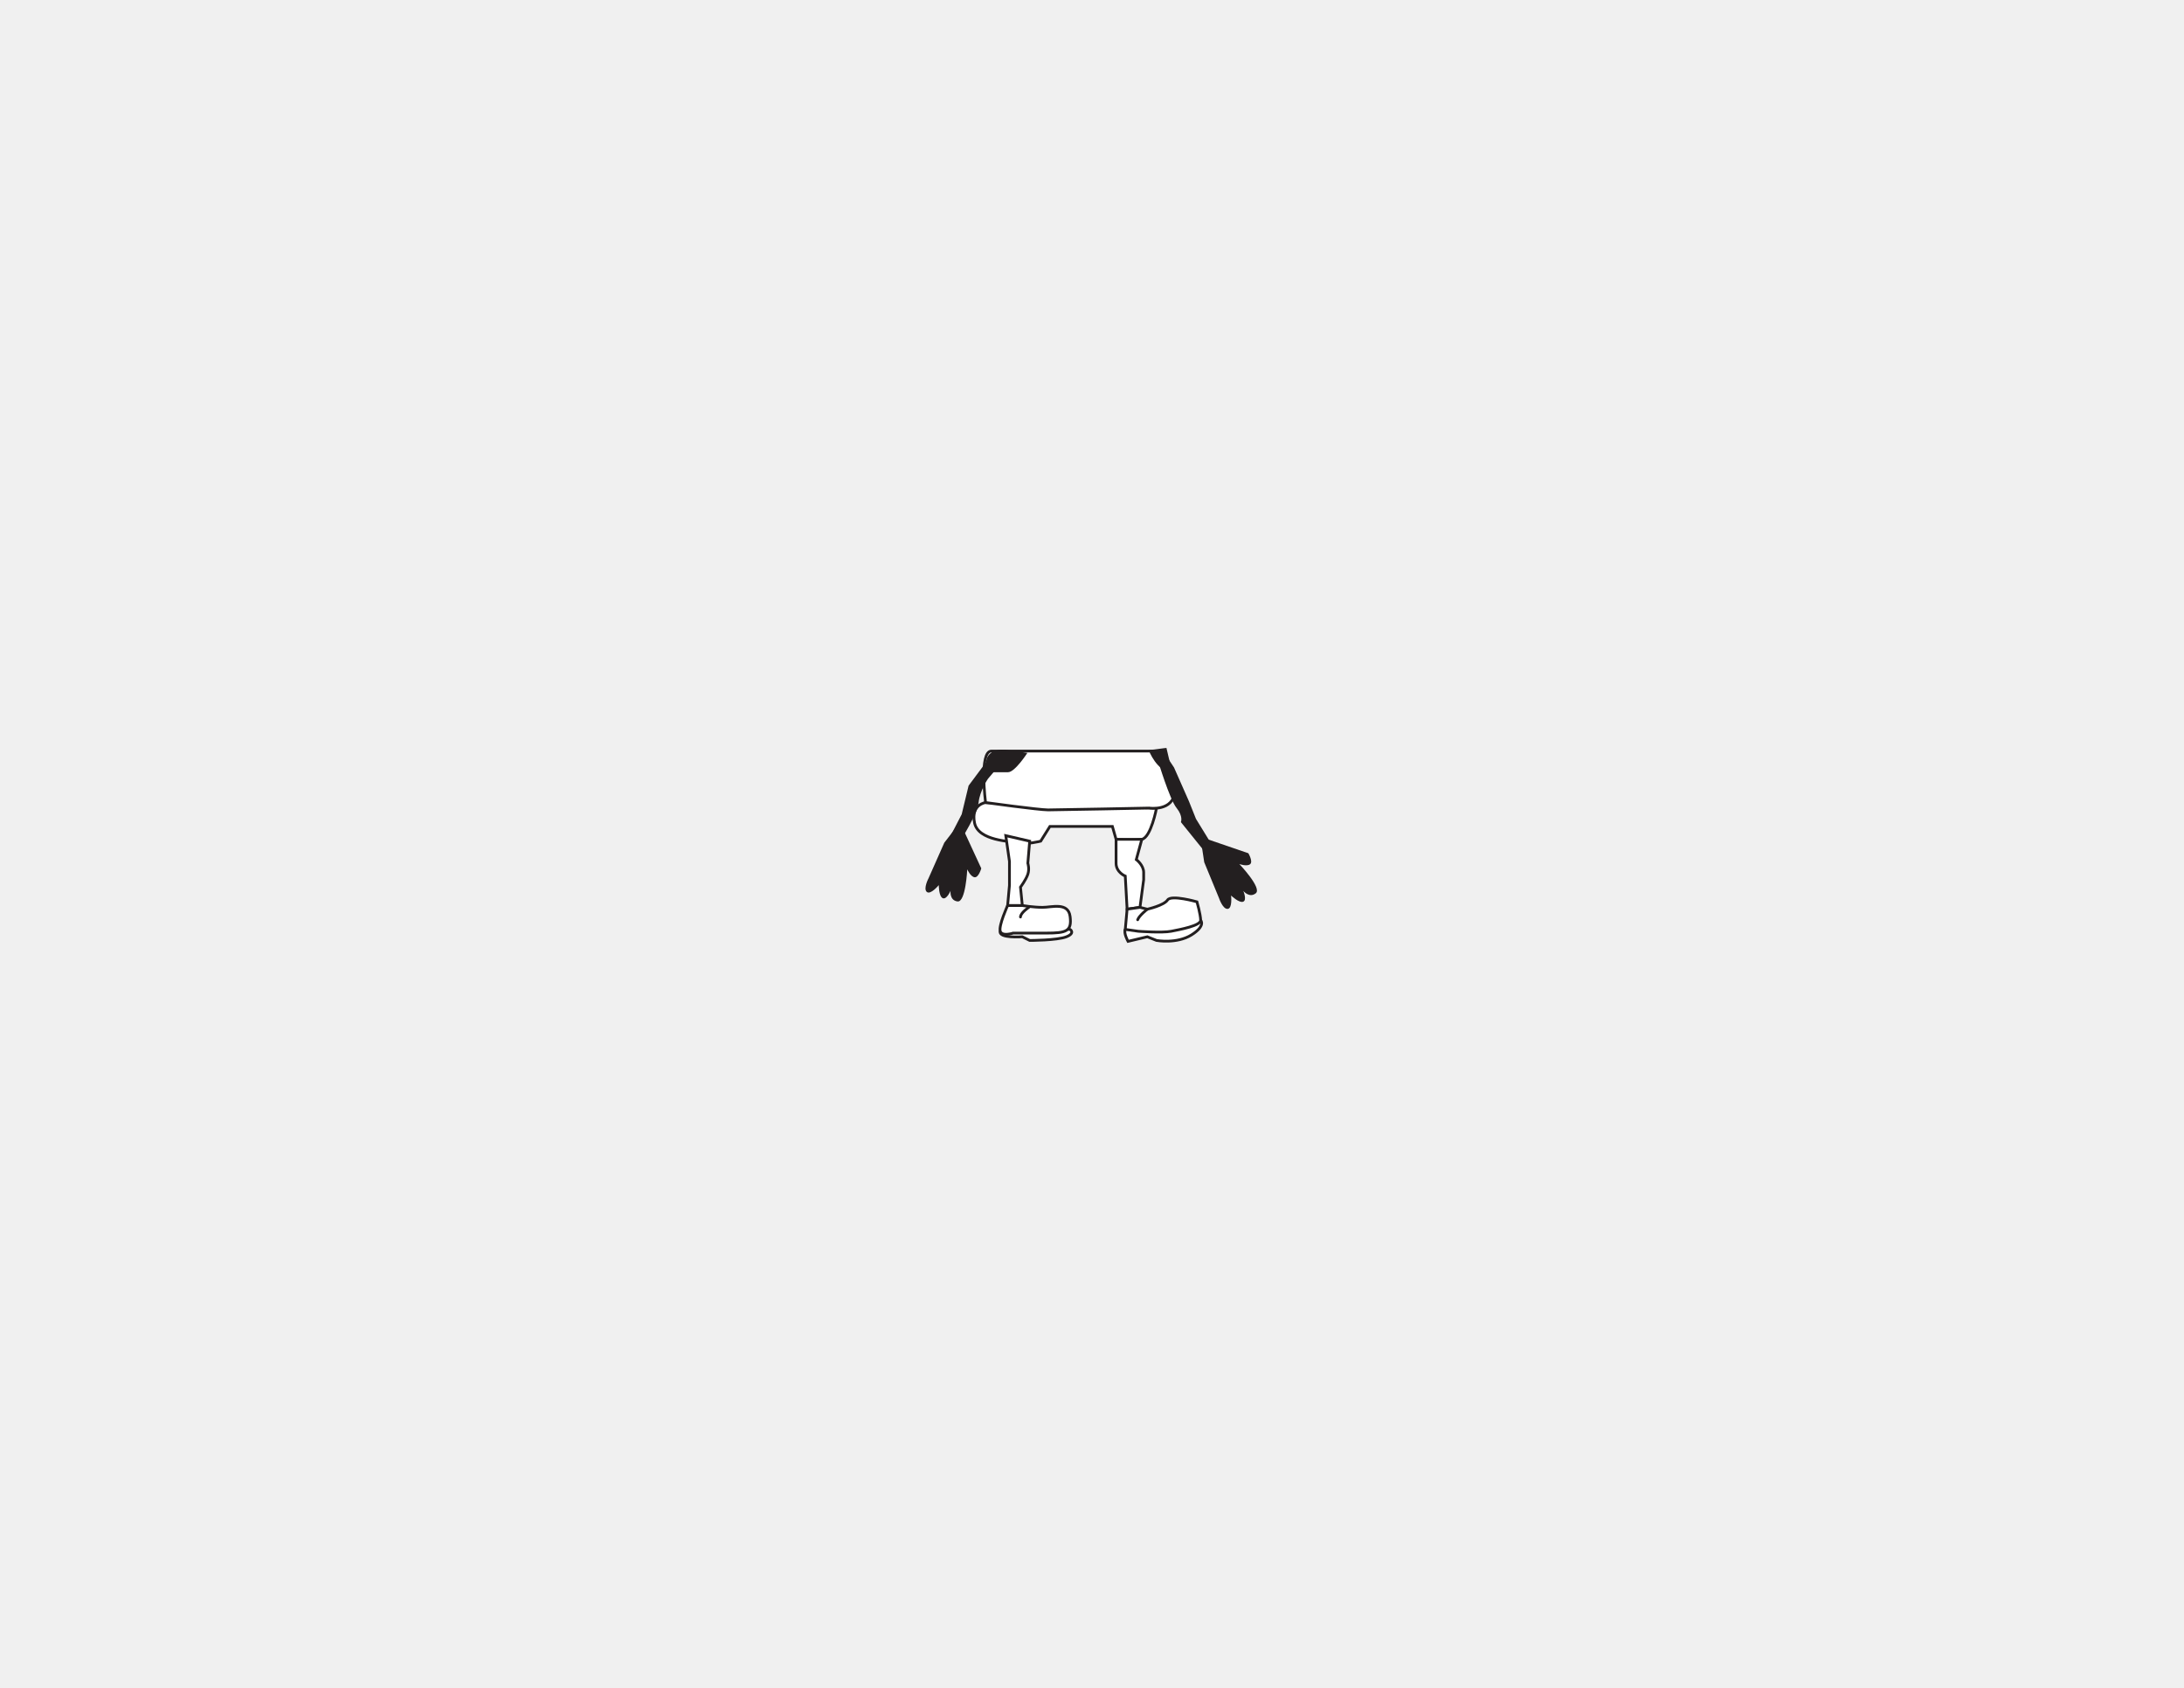
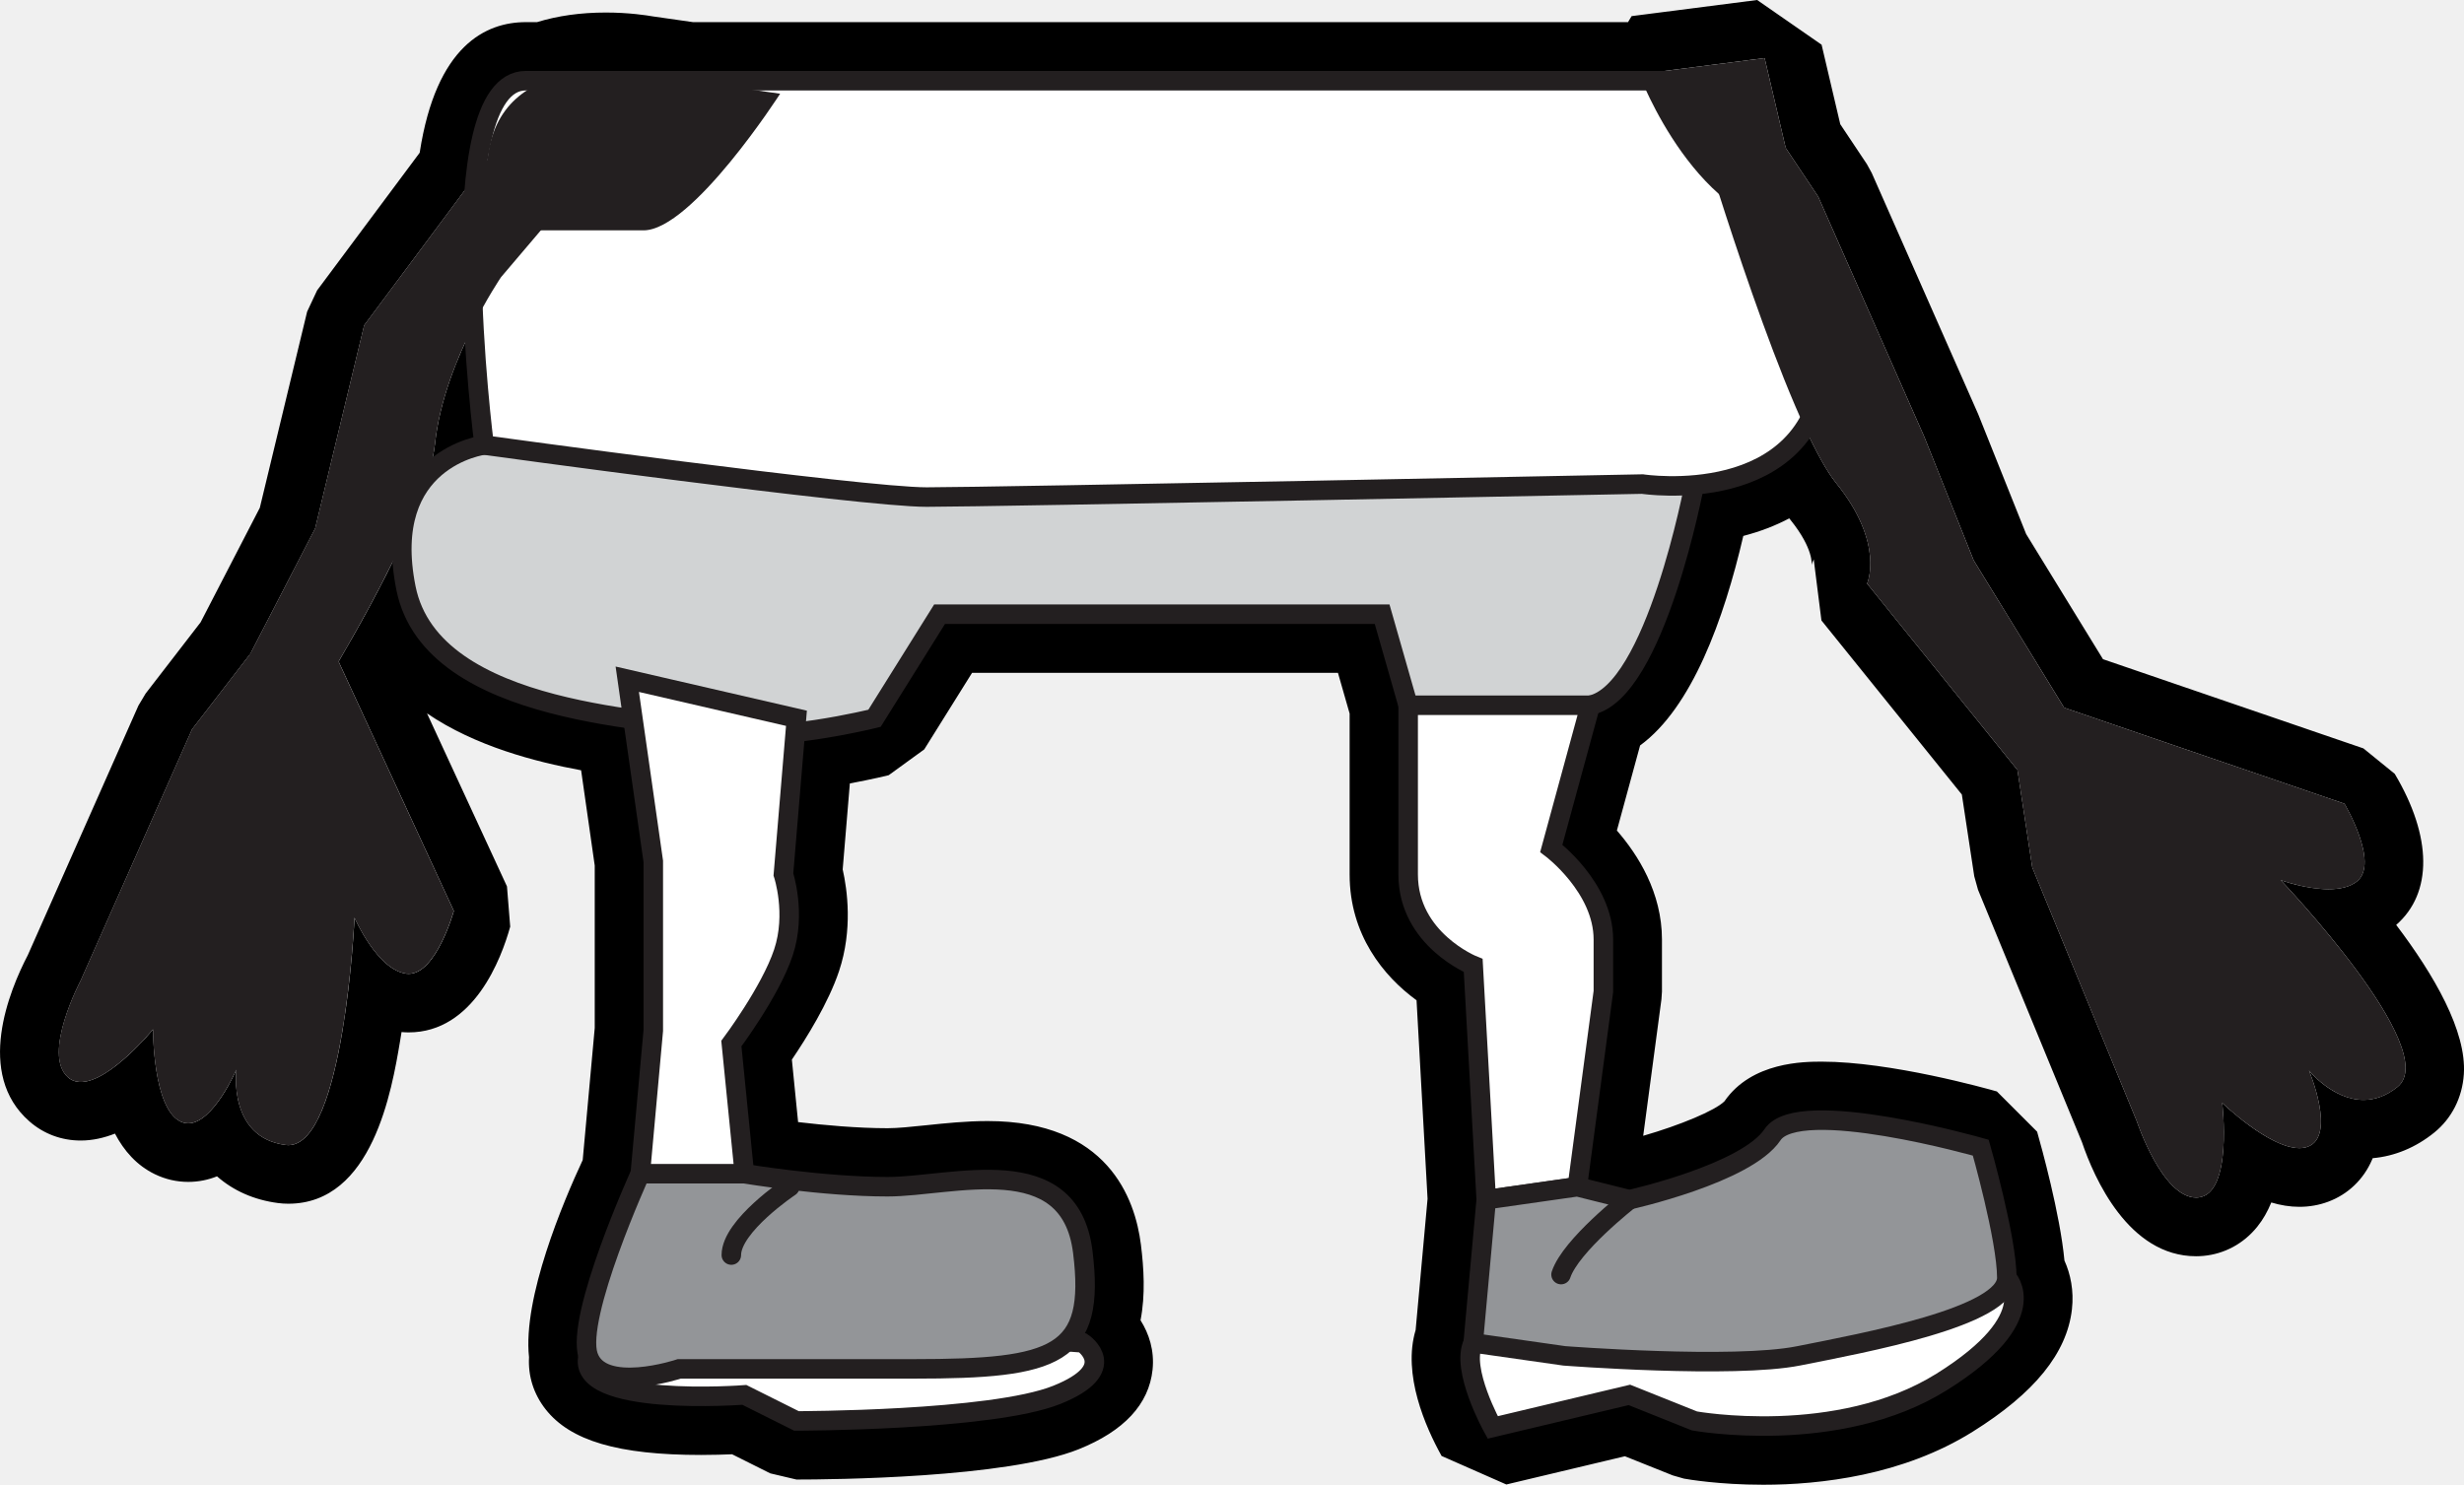
- <svg xmlns="http://www.w3.org/2000/svg" version="1.1" id="Layer_1" x="0px" y="0px" width="792px" height="612px" viewBox="0 0 792 612" style="enable-background:new 0 0 792 612;" xml:space="preserve">
+ <svg xmlns="http://www.w3.org/2000/svg" version="1.1" id="Layer_1" x="0px" y="0px" width="126.217px" height="76.064px" viewBox="0 0 126.217 76.064" style="enable-background:new 0 0 126.217 76.064;" xml:space="preserve">
  <g>
-     <path style="fill:#FFFFFF;stroke:#231F20;stroke-miterlimit:10;" d="M388.065,336.999c0,0,2,1.332-1.333,2.666   s-13.333,1.334-13.333,1.334l-2.667-1.334c0,0-8.667,0.666-8-2S388.065,336.999,388.065,336.999z" />
-     <path style="fill:#FFFFFF;stroke:#231F20;stroke-miterlimit:10;" d="M370.732,328.332c0,0,4,0.667,7.333,0.667s9.333-2,10,3.333   s-1.333,6-8.667,6s-12,0-12,0s-4,1.333-4.667-0.667s2.667-9.333,2.667-9.333" />
-     <path style="fill:none;stroke:#231F20;stroke-linecap:round;stroke-linejoin:round;stroke-miterlimit:10;" d="M373.064,329   c0,0-3,2-3,3.5" />
-     <path style="fill:#FFFFFF;stroke:#231F20;stroke-miterlimit:10;" d="M435.398,333.665c0,0,2,2.001-3.333,5.334s-12.667,2-12.667,2   l-3.333-1.334l-7,1.667c0,0-1.667-2.999-1-4.333S435.398,333.665,435.398,333.665z" />
-     <path style="fill:#FFFFFF;stroke:#231F20;stroke-miterlimit:10;" d="M419.398,292.999c0,0-2,10.666-5.333,11.333s-9.333,0-9.333,0   l-1.334-4.667h-22.667l-3.333,5.334c0,0-5.333,1.332-8,0.666s-14.667-0.666-16-7.333s4-7.333,4-7.333L419.398,292.999z" />
-     <path style="fill:#FFFFFF;stroke:#231F20;stroke-miterlimit:10;" d="M359.537,272.332h61.196c0,0,6,7.334,5.333,14.667   s-9.333,6-9.333,6s-33.333,0.666-36.667,0.666s-22.667-2.666-22.667-2.666S355.008,272.332,359.537,272.332z" />
-     <path style="fill:#FFFFFF;stroke:#231F20;stroke-miterlimit:10;" d="M414.065,304.332l-2,7.333c0,0,2.667,2,2.667,4.667   s0,2.667,0,2.667l-1.334,10l-4.666,0.666l-0.667-12c0,0-3.333-1.332-3.333-4.666s0-8.667,0-8.667H414.065z" />
-     <path style="fill:#FFFFFF;stroke:#231F20;stroke-miterlimit:10;" d="M373.399,304.999l-0.667,8c0,0,0.667,2,0,4   s-2.667,4.666-2.667,4.666l0.667,6.667h-5.333l0.667-7.333v-8.667l-1.333-9.333L373.399,304.999z" />
-     <path style="fill:#FFFFFF;stroke:#231F20;stroke-miterlimit:10;" d="M408.732,329.665l-0.667,7.334l4.667,0.666   c0,0,8.666,0.666,12,0c3.333-0.666,10.666-2,10.666-4s-1.333-6.666-1.333-6.666s-9.333-2.667-10.667-0.667   c-1.333,2-7.333,3.333-7.333,3.333l-2.667-0.666L408.732,329.665z" />
-     <path style="fill:none;stroke:#231F20;stroke-linecap:round;stroke-linejoin:round;stroke-miterlimit:10;" d="M416.065,329.665   c0,0-3.001,2.335-3.501,3.835" />
-     <path style="fill:#231F20;" d="M416.564,272c0,0,3,8,8.5,8l-2.072-8.826L416.564,272z" />
-     <path style="fill:#231F20;" d="M357.064,280c0,0,6,0,8.5,0s7-7,7-7l-7-1c0,0-7.5-1.5-8,4.5" />
-     <path style="fill:#231F20;" d="M419.949,275.877c0,0,4.195,13.961,6.707,17.074c2.511,3.113,1.582,5.147,1.582,5.147l11.928,14.789   l1.708-2.662l-8.175-13.32l-2.523-6.314l-5.438-12.316l-4.084-6.127L419.949,275.877z" />
-     <path style="fill:#231F20;" d="M359.866,273.305l-8.614,11.562l-2.509,10.402l-4.01,7.757l0.798,2.571l2.96-1.112   c0,0,5.952-9.331,6.393-13.551s3.38-8.534,3.38-8.534l5.27-6.203L359.866,273.305z" />
-     <path style="fill:#231F20;" d="M437.602,304.205l15.092,5.171c0,0,1.808,3.038,0.641,3.979c-1.168,0.942-3.905-0.062-3.905-0.062   s8.313,8.712,5.978,10.596c-2.336,1.883-4.533-0.841-4.533-0.841s1.42,3.352-0.063,3.904c-1.48,0.553-4.381-2.247-4.381-2.247   s0.564,4.684-1.23,4.847s-3.139-3.892-3.139-3.892l-5.363-13.02l-1.042-6.867" />
-     <path style="fill:#231F20;" d="M349.156,300.387l6.691,14.482c0,0-0.947,3.407-2.434,3.214s-2.653-2.865-2.653-2.865   s-0.553,12.028-3.528,11.642c-2.975-0.386-2.524-3.856-2.524-3.856s-1.442,3.342-2.865,2.653c-1.423-0.689-1.404-4.72-1.404-4.72   s-2.994,3.645-4.353,2.459c-1.358-1.184,0.644-4.958,0.644-4.958l5.705-12.873l4.244-5.499" />
+     <path style="fill:#FFFFFF;" d="M75.153,73.862c-0.455-0.818-1.82-3.523-1.162-5.418l0.637-7.004l-0.613-11.042   c-1.256-0.759-3.383-2.501-3.383-5.598v-8.457l-0.965-3.377H48.962l-2.894,4.629l-0.91,0.661c-0.067,0.017-1.37,0.338-3.026,0.592   l-0.483,5.802c0.199,0.76,0.563,2.653-0.095,4.625c-0.563,1.686-1.901,3.699-2.541,4.607l0.494,4.938   c1.393,0.192,3.836,0.479,5.957,0.479c0.597,0,1.342-0.078,2.131-0.16c0.927-0.098,1.978-0.207,2.994-0.207   c3.806,0,5.947,1.688,6.363,5.014c0.165,1.328,0.244,2.765-0.158,4.027c0.465,0.489,0.838,1.204,0.752,2.041   c-0.185,1.773-2.197,2.579-2.858,2.844c-3.5,1.401-12.837,1.441-13.89,1.441l-0.672-0.158l-2.306-1.152   c-0.416,0.021-1.103,0.052-1.909,0.052c-4.845,0-6.195-1.011-6.789-1.771c-0.397-0.51-0.576-1.121-0.519-1.756   c-0.386-2.441,1.667-7.424,2.721-9.77l0.64-7.015v-8.491l-0.868-6.077c-4.201-0.693-9.204-2.105-11.125-5.865   c-0.329,0.6-0.647,1.164-0.941,1.673l5.577,12.07l0.083,1.029c-0.282,1.015-1.385,4.32-3.757,4.32   c-0.104,0-0.209-0.007-0.314-0.021c-0.455-0.06-0.873-0.229-1.254-0.462c-0.539,4.813-1.794,9.261-4.595,9.261   c-0.108,0-0.22-0.007-0.332-0.021c-1.312-0.17-2.343-0.792-3.011-1.789c-0.514,0.413-1.11,0.692-1.787,0.692   c-0.364,0-0.719-0.082-1.051-0.243c-1.039-0.503-1.604-1.669-1.908-2.892c-0.789,0.571-1.68,1.018-2.542,1.018   c-0.618,0-1.185-0.21-1.64-0.606c-2.063-1.801-0.345-5.555,0.279-6.742l5.684-12.827l0.185-0.309l2.901-3.759l3.179-6.148   l2.466-10.226l0.255-0.545l5.481-7.356c0.51-3.837,1.857-5.782,4.007-5.782h0.81c0.969-0.327,2.072-0.492,3.287-0.492   c1.223,0,2.121,0.169,2.219,0.188l2.143,0.304h48.187l0.191-0.32L90.2,1.486l1.652,1.145l1.018,4.339l1.518,2.273l0.123,0.226   l5.438,12.316l2.498,6.245l4.285,6.981l13.85,4.745l0.805,0.652c0.58,0.975,2.314,4.281,0.293,5.913   c-0.344,0.276-0.752,0.477-1.221,0.597c2.063,2.499,4.398,5.841,4.258,8.011c-0.051,0.793-0.385,1.459-0.965,1.926   c-0.818,0.661-1.721,0.996-2.68,0.996l0,0c-0.24,0-0.475-0.021-0.699-0.061c-0.027,0.358-0.104,0.708-0.24,1.025   c-0.271,0.631-0.768,1.106-1.395,1.341c-0.295,0.109-0.617,0.166-0.953,0.166c-0.809,0-1.668-0.342-2.451-0.792   c-0.119,0.886-0.373,1.76-0.871,2.374c-0.447,0.554-1.043,0.877-1.725,0.939c-0.08,0.007-0.16,0.011-0.24,0.011   c-2.582,0-4.031-3.66-4.439-4.872l-5.344-12.974l-0.096-0.347l-0.697-4.59l-7.449-9.234l-0.197-1.564   c-0.004,0,0.43-1.333-1.385-3.582c-0.254-0.314-0.52-0.714-0.801-1.202c-1.086,0.842-2.447,1.416-4.041,1.697   c-0.756,3.498-2.43,9.438-5.33,11.055l-1.561,5.721c0.969,0.958,2.477,2.825,2.477,5.168v2.625l-0.014,0.24l-1.156,8.671   l1.018,0.254c2.545-0.608,5.5-1.768,6.07-2.622c0.635-0.95,1.867-1.412,3.771-1.412c3.377,0,8.346,1.409,8.557,1.469l1.029,1.03   c0.133,0.464,1.221,4.328,1.373,6.596c0.236,0.43,0.459,1.079,0.361,1.929c-0.199,1.755-1.633,3.441-4.383,5.16   c-3.293,2.06-7.223,2.491-9.938,2.491c-2.188,0-3.729-0.275-3.793-0.288l-0.289-0.083l-2.893-1.156l-6.535,1.557L75.153,73.862z" />
+     <path d="M90.392,2.975l1.08,4.604l1.666,2.499l5.438,12.315l2.523,6.314l4.635,7.551l14.359,4.92c0,0,1.809,3.038,0.641,3.979   c-0.373,0.301-0.904,0.401-1.457,0.401c-1.18,0-2.447-0.465-2.447-0.465s8.313,8.712,5.979,10.596   c-0.6,0.483-1.191,0.663-1.738,0.663c-1.582,0-2.795-1.504-2.795-1.504s1.42,3.354-0.063,3.904c-0.133,0.05-0.277,0.072-0.43,0.072   c-1.549,0-3.953-2.319-3.953-2.319s0.564,4.684-1.229,4.847c-0.035,0.003-0.07,0.005-0.105,0.005c-1.738,0-3.033-3.896-3.033-3.896   l-5.361-13.021l-0.758-4.989l-7.703-9.551c0,0,0.928-2.034-1.582-5.147c-0.486-0.602-1.035-1.611-1.605-2.844   c-1.359,2.108-3.775,2.771-5.662,2.935c-0.137,0.708-2.109,10.647-5.324,11.29l-2,7.333c0,0,2.668,2,2.668,4.667s0,2.667,0,2.667   l-1.334,10l2.666,0.666c0,0,6-1.333,7.334-3.333c0.361-0.545,1.32-0.744,2.523-0.744c3.205,0,8.143,1.411,8.143,1.411   s1.334,4.666,1.334,6.666c0,0,2,2.001-3.334,5.334c-2.963,1.852-6.545,2.264-9.143,2.264c-2.076,0-3.523-0.264-3.523-0.264   l-3.334-1.334l-7,1.667c0,0-1.666-2.999-1-4.333l0.668-7.334l-0.668-12c0,0-3.332-1.332-3.332-4.666s0-8.667,0-8.667L70.8,31.468   H48.132l-3.334,5.334c0,0-1.937,0.481-4.059,0.722l-0.607,7.278c0,0,0.668,2,0,4c-0.666,2-2.666,4.666-2.666,4.666l0.666,6.667   c0,0,4,0.667,7.334,0.667c1.429,0,3.347-0.367,5.125-0.367c2.371,0,4.492,0.653,4.875,3.7c0.287,2.291,0.076,3.718-0.834,4.604   c0.525,0.038,0.834,0.063,0.834,0.063s2,1.332-1.334,2.666C50.8,72.802,40.8,72.802,40.8,72.802l-2.668-1.334   c0,0-0.961,0.074-2.217,0.074c-2.519,0-6.224-0.296-5.783-2.072c0-0.001,0-0.001,0-0.002c-0.668-2,2.666-9.333,2.666-9.333H32.8   l0.666-7.333v-8.667l-1.041-7.284c-4.526-0.647-10.693-2.045-11.627-6.716c-0.18-0.898-0.229-1.681-0.196-2.374   c-1.017,2.205-2.29,4.484-3.257,6.133l5.904,12.778c0,0-0.896,3.222-2.313,3.222c-0.041,0-0.081-0.003-0.122-0.008   c-1.487-0.193-2.653-2.865-2.653-2.865s-0.535,11.651-3.389,11.651c-0.046,0-0.092-0.003-0.139-0.009   c-2.976-0.388-2.524-3.856-2.524-3.856s-1.185,2.747-2.468,2.747c-0.131,0-0.264-0.029-0.397-0.094   c-1.423-0.689-1.403-4.72-1.403-4.72s-2.215,2.695-3.699,2.695c-0.242,0-0.465-0.07-0.654-0.236   c-1.357-1.186,0.645-4.958,0.645-4.958l5.705-12.874l2.983-3.866l3.324-6.43l2.509-10.402l5.718-7.675   c0.316-2.773,1.054-4.86,2.567-4.86h1.07c1.017-0.386,2.119-0.492,3.026-0.492c1.113,0,1.931,0.16,1.931,0.16l2.323,0.332h48.811   c-0.088-0.209-0.135-0.332-0.135-0.332L90.392,2.975 M21.94,24.315c1.231-1.306,2.856-1.515,2.856-1.515h0.002l0,0   c0,0-0.354-2.767-0.531-6.168c-0.825,1.631-1.751,3.877-1.984,6.104C22.234,23.204,22.108,23.741,21.94,24.315 M90.009,0   l-6.43,0.826l-0.184,0.308H35.5L33.443,0.84c-0.304-0.054-1.232-0.198-2.411-0.198c-1.278,0-2.461,0.165-3.522,0.492h-0.574   c-2.041,0-4.592,1.188-5.438,6.691l-5.254,7.052l-0.511,1.089l-2.424,10.05l-3.033,5.867l-2.817,3.651l-0.369,0.618l-5.664,12.78   c-0.952,1.826-2.707,6.09,0.086,8.526c0.731,0.639,1.64,0.977,2.625,0.977c0.6,0,1.188-0.134,1.752-0.355   c0.461,0.881,1.117,1.631,2.044,2.08c0.541,0.261,1.114,0.394,1.706,0.394c0.533,0,1.025-0.104,1.478-0.285   c0.836,0.736,1.898,1.21,3.127,1.369c0.175,0.023,0.353,0.034,0.526,0.034c4.32,0,5.303-5.835,5.723-8.327   c0.026-0.156,0.053-0.313,0.076-0.468c0.123,0.011,0.244,0.017,0.365,0.017c3.336,0,4.75-3.789,5.201-5.418l-0.166-2.062   l-4.096-8.865c2.467,1.683,5.549,2.483,7.894,2.916l0.698,4.883v8.318l-0.616,6.767c-1,2.143-3.079,7.061-2.75,10.103   c-0.054,0.96,0.235,1.884,0.843,2.661c1.268,1.622,3.727,2.347,7.97,2.347c0.614,0,1.166-0.018,1.589-0.035l1.955,0.978   l1.342,0.317c1.768,0,10.766-0.074,14.448-1.549c2.333-0.935,3.608-2.308,3.794-4.082c0.1-0.977-0.18-1.839-0.617-2.529   c0.256-1.316,0.168-2.681,0.019-3.879c-0.295-2.363-1.708-6.328-7.851-6.328c-1.096,0-2.188,0.114-3.15,0.215   c-0.749,0.078-1.457,0.152-1.975,0.152c-1.539,0-3.254-0.157-4.584-0.314l-0.319-3.201c0.745-1.099,1.875-2.912,2.416-4.534   c0.708-2.121,0.423-4.168,0.187-5.211l0.367-4.406c1.139-0.21,1.938-0.407,1.99-0.421l1.82-1.321l2.451-3.924h18.742l0.598,2.087   v8.247c0,3.08,1.734,5.211,3.428,6.443l0.564,10.17l-0.611,6.726c-0.682,2.273,0.504,4.966,1.33,6.451l3.316,1.461l6.074-1.446   l2.449,0.98l0.578,0.166c0.176,0.032,1.779,0.313,4.063,0.313c2.91,0,7.135-0.472,10.73-2.72c3.162-1.976,4.822-4.024,5.078-6.263   c0.109-0.958-0.072-1.813-0.383-2.502c-0.223-2.389-1.188-5.856-1.4-6.604l-2.061-2.061c-0.547-0.156-5.441-1.526-8.967-1.526   c-0.893,0-3.59,0.001-4.986,2.028c-0.473,0.477-2.287,1.23-4.164,1.771l0.934-6.993l0.027-0.4v-0.328v-2.334   c0-2.409-1.23-4.348-2.309-5.586l1.189-4.359c2.648-1.936,4.289-6.444,5.287-10.735c0.85-0.22,1.637-0.521,2.354-0.9   c0.021,0.028,0.045,0.058,0.066,0.084c1.201,1.488,1.082,2.304,1.08,2.312c0-0.004,0.016-0.097,0.107-0.295l0.395,3.129l7.193,8.92   l0.635,4.188l0.193,0.692l5.324,12.928c0.625,1.842,2.387,5.847,5.846,5.847c0.125,0,0.25-0.006,0.377-0.018   c1.078-0.099,2.057-0.627,2.754-1.49c0.301-0.371,0.537-0.794,0.721-1.246c0.473,0.141,0.955,0.222,1.436,0.222   c0.516,0,1.014-0.088,1.48-0.262c1.014-0.377,1.813-1.142,2.246-2.15c0.012-0.026,0.021-0.054,0.033-0.08   c1.123-0.099,2.203-0.545,3.148-1.308c0.902-0.729,1.441-1.793,1.521-2.997c0.145-2.198-1.516-5.071-3.465-7.646   c1.869-1.634,1.848-4.511-0.074-7.74l-1.605-1.304l-13.34-4.57l-3.938-6.414l-2.43-6.076l-0.041-0.1L95.88,8.865l-0.248-0.453   l-1.365-2.047L93.31,2.29L90.009,0L90.009,0z" />
+   </g>
+   <g>
+     <path style="fill:#FFFFFF;stroke:#231F20;stroke-miterlimit:10;" d="M55.464,68.801c0,0,2,1.332-1.334,2.666   c-3.332,1.334-13.332,1.334-13.332,1.334l-2.668-1.334c0,0-8.666,0.666-8-2C30.798,66.801,55.464,68.801,55.464,68.801z" />
+     <path style="fill:#939598;stroke:#231F20;stroke-miterlimit:10;" d="M38.13,60.134c0,0,4,0.667,7.334,0.667   c3.332,0,9.332-2,10,3.333c0.666,5.333-1.334,6-8.668,6s-12,0-12,0s-4,1.333-4.666-0.667c-0.668-2,2.666-9.333,2.666-9.333" />
+     <path style="fill:none;stroke:#231F20;stroke-linecap:round;stroke-linejoin:round;stroke-miterlimit:10;" d="M40.462,60.802   c0,0-3,2-3,3.5" />
+     <path style="fill:#FFFFFF;stroke:#231F20;stroke-miterlimit:10;" d="M102.798,65.467c0,0,2,2.001-3.334,5.334   c-5.332,3.333-12.666,2-12.666,2l-3.334-1.334l-7,1.667c0,0-1.666-2.999-1-4.333C76.132,67.467,102.798,65.467,102.798,65.467z" />
+     <path style="fill:#D1D3D4;stroke:#231F20;stroke-miterlimit:10;" d="M86.798,24.801c0,0-2,10.666-5.334,11.333   c-3.332,0.667-9.332,0-9.332,0l-1.334-4.667H48.13l-3.334,5.334c0,0-5.332,1.332-8,0.666c-2.666-0.666-14.666-0.666-16-7.333   c-1.332-6.667,4-7.333,4-7.333L86.798,24.801z" />
+     <path style="fill:#FFFFFF;stroke:#231F20;stroke-miterlimit:10;" d="M26.936,4.134h61.196c0,0,6,7.334,5.334,14.667   c-0.668,7.333-9.334,6-9.334,6s-33.333,0.666-36.667,0.666s-22.666-2.666-22.666-2.666S22.407,4.134,26.936,4.134z" />
+     <path style="fill:#FFFFFF;stroke:#231F20;stroke-miterlimit:10;" d="M81.464,36.134l-2,7.333c0,0,2.668,2,2.668,4.667   s0,2.667,0,2.667l-1.334,10l-4.666,0.666l-0.668-12c0,0-3.332-1.332-3.332-4.666s0-8.667,0-8.667H81.464z" />
+     <path style="fill:#FFFFFF;stroke:#231F20;stroke-miterlimit:10;" d="M40.798,36.801l-0.668,8c0,0,0.668,2,0,4   c-0.666,2-2.666,4.666-2.666,4.666l0.666,6.667h-5.332l0.666-7.333v-8.667l-1.332-9.333L40.798,36.801z" />
+     <path style="fill:#939598;stroke:#231F20;stroke-miterlimit:10;" d="M76.132,61.467l-0.668,7.334l4.668,0.666c0,0,8.666,0.666,12,0   c3.332-0.666,10.666-2,10.666-4s-1.334-6.666-1.334-6.666s-9.332-2.667-10.666-0.667s-7.334,3.333-7.334,3.333l-2.666-0.666   L76.132,61.467z" />
+     <path style="fill:none;stroke:#231F20;stroke-linecap:round;stroke-linejoin:round;stroke-miterlimit:10;" d="M83.464,61.467   c0,0-3,2.335-3.5,3.835" />
+     <path style="fill:#231F20;" d="M83.964,3.802c0,0,3,8,8.5,8l-2.072-8.826L83.964,3.802z" />
+     <path style="fill:#231F20;" d="M24.462,11.802c0,0,6,0,8.5,0s7-7,7-7l-7-1c0,0-7.5-1.5-8,4.5" />
+     <path style="fill:#231F20;" d="M87.349,7.678c0,0,4.193,13.961,6.707,17.074c2.51,3.113,1.582,5.147,1.582,5.147l11.928,14.788   l1.707-2.662l-8.174-13.318l-2.523-6.314l-5.438-12.315l-4.084-6.127L87.349,7.678z" />
+     <path style="fill:#231F20;" d="M27.265,5.107l-8.614,11.562l-2.509,10.402l-4.01,7.757l0.797,2.571l2.961-1.112   c0,0,5.951-9.331,6.393-13.551c0.441-4.221,3.381-8.534,3.381-8.534l5.27-6.203L27.265,5.107z" />
+     <path style="fill:#231F20;" d="M105.001,36.007l15.094,5.171c0,0,1.807,3.038,0.641,3.979c-1.168,0.94-3.906-0.063-3.906-0.063   s8.314,8.712,5.98,10.596c-2.336,1.884-4.533-0.841-4.533-0.841s1.42,3.354-0.063,3.904c-1.48,0.553-4.383-2.247-4.383-2.247   s0.564,4.684-1.229,4.847s-3.141-3.892-3.141-3.892l-5.361-13.021l-1.043-6.866" />
+     <path style="fill:#231F20;" d="M16.555,32.189l6.69,14.481c0,0-0.947,3.407-2.434,3.214c-1.487-0.193-2.653-2.865-2.653-2.865   s-0.553,12.028-3.528,11.644c-2.975-0.388-2.523-3.856-2.523-3.856s-1.441,3.342-2.865,2.653c-1.423-0.689-1.404-4.72-1.404-4.72   s-2.994,3.645-4.353,2.459s0.644-4.958,0.644-4.958l5.705-12.874l4.244-5.499" />
  </g>
</svg>
